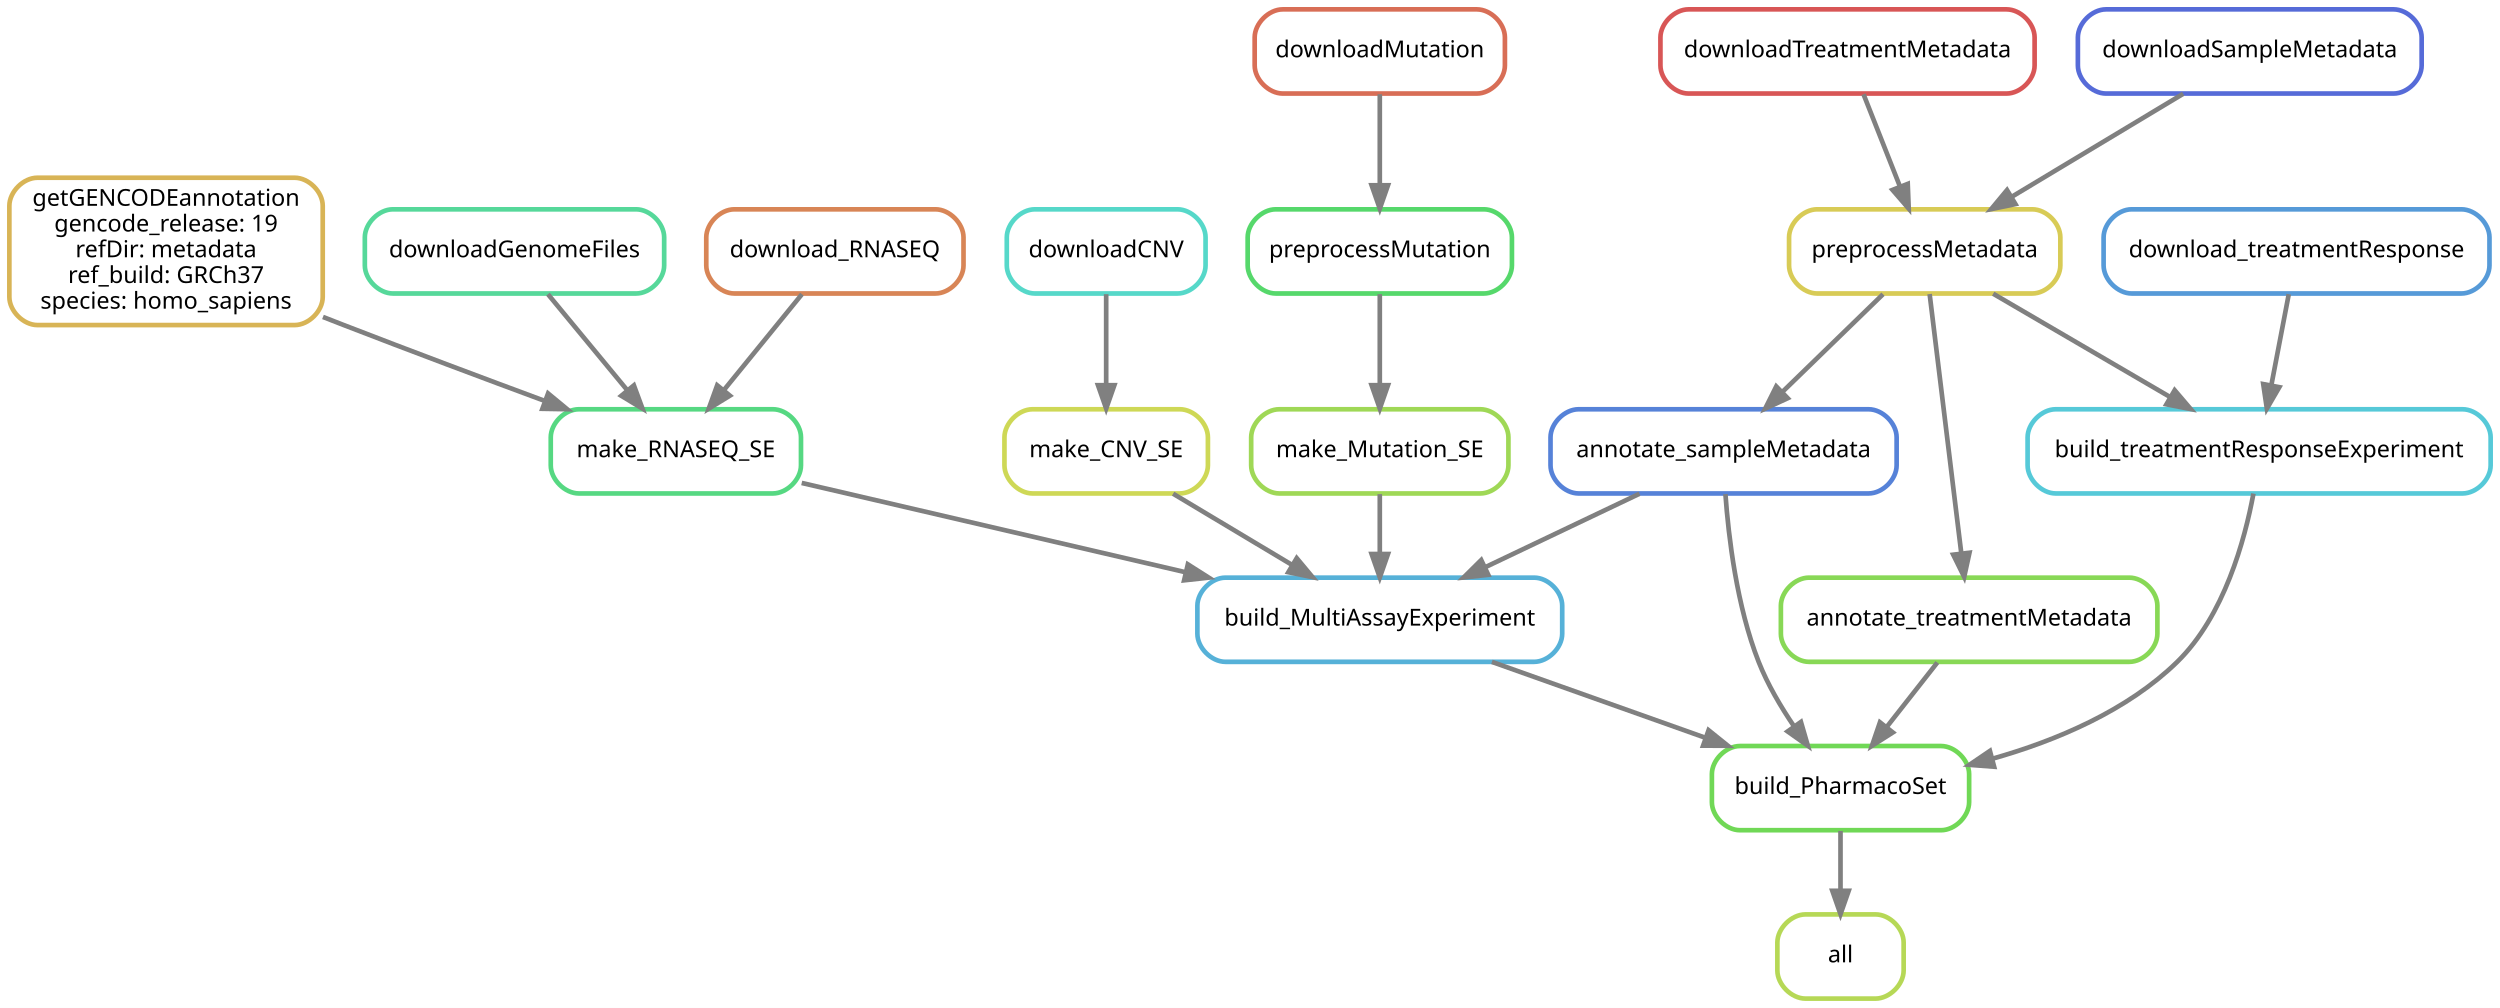
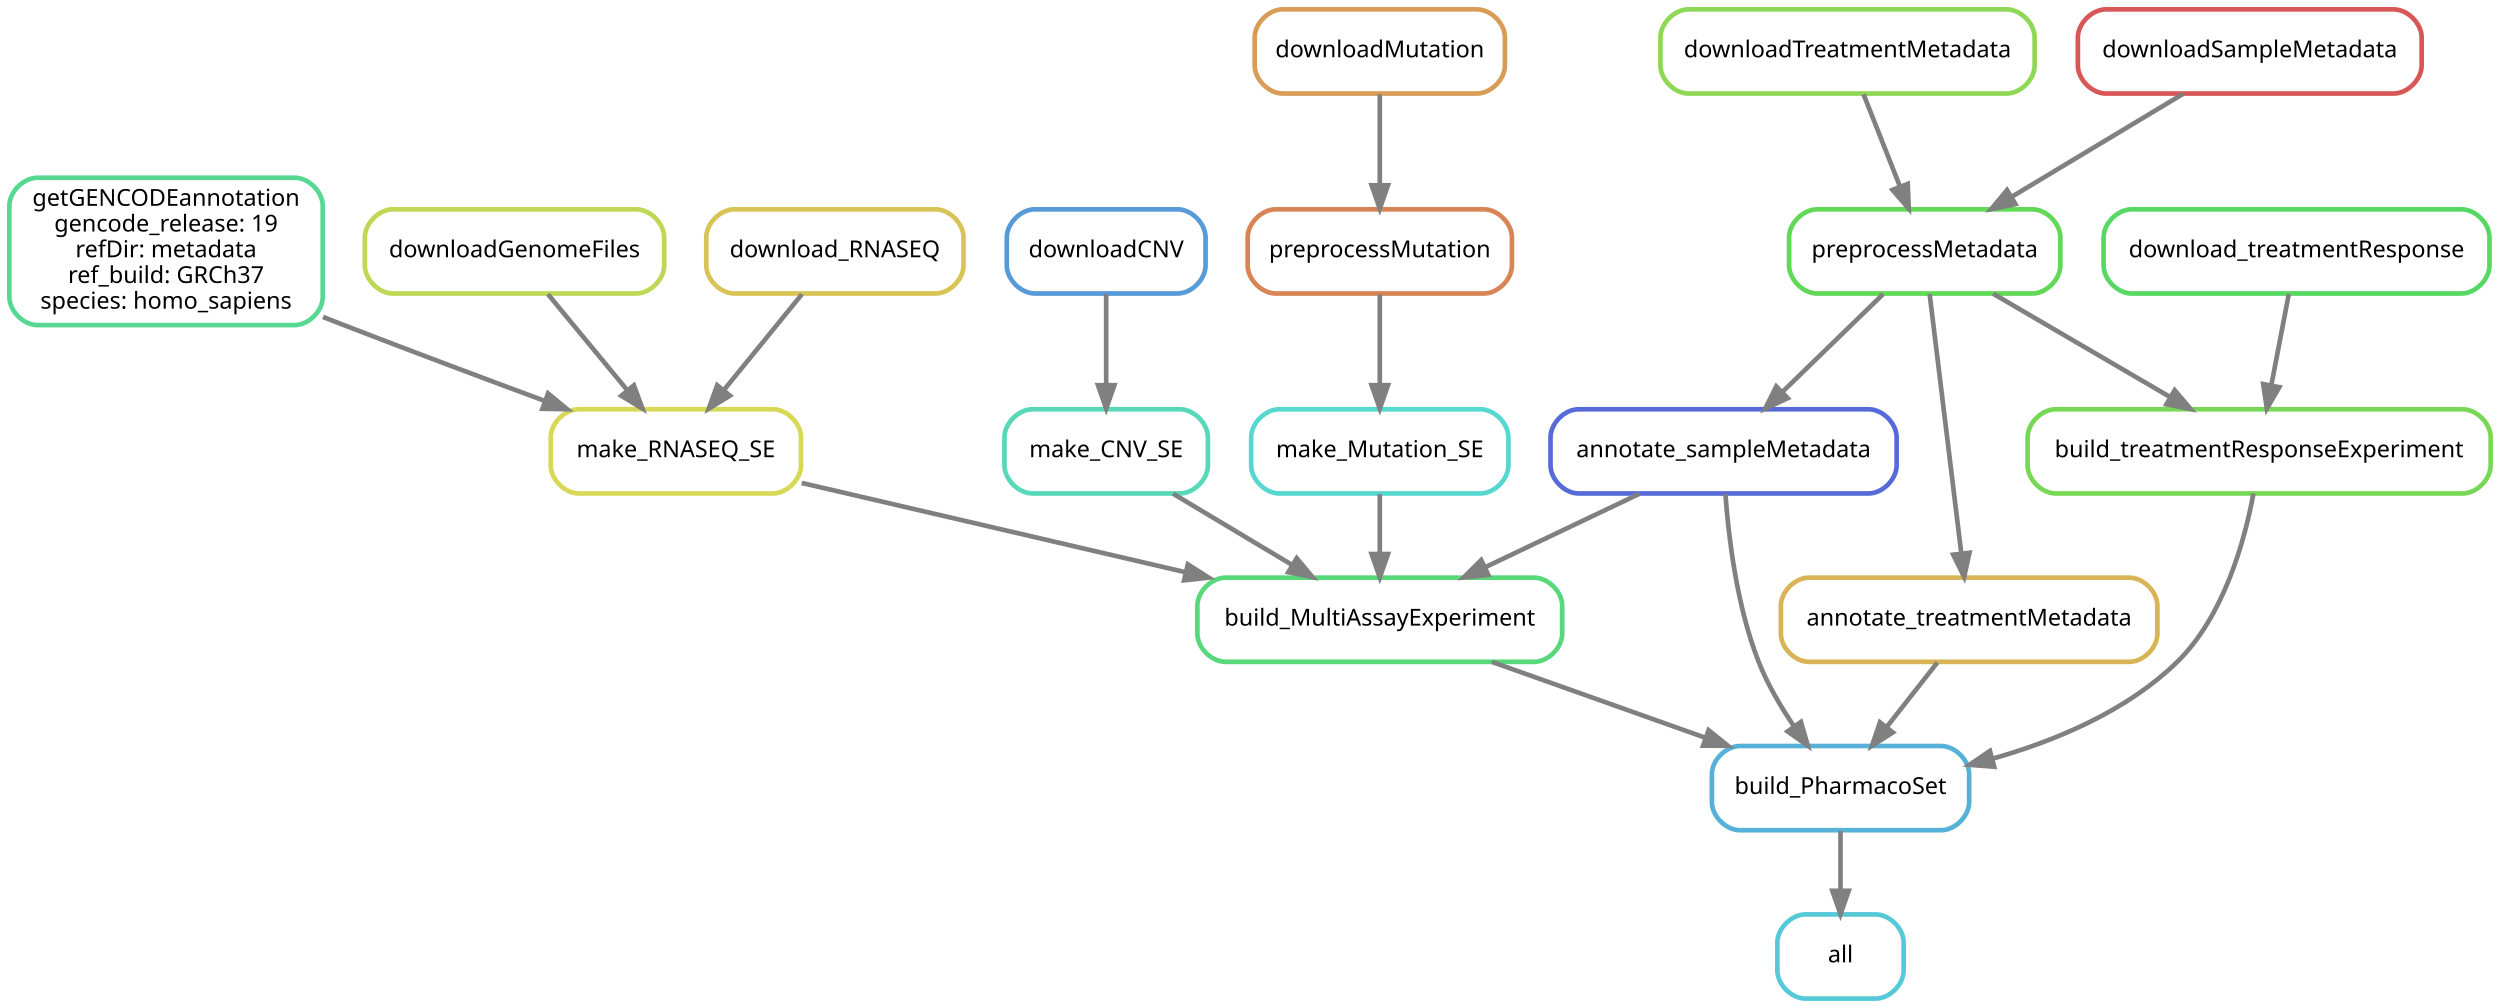
<svg xmlns="http://www.w3.org/2000/svg" width="1069pt" height="431pt" viewBox="0.00 0.00 1069.00 431.00">
  <g id="graph0" class="graph" transform="scale(1 1) rotate(0) translate(4 427)">
    <polygon fill="white" stroke="transparent" points="-4,4 -4,-427 1065,-427 1065,4 -4,4" />
    <g id="node1" class="node">
-       <path fill="none" stroke="#b6d856" stroke-width="2" d="M798,-36C798,-36 768,-36 768,-36 762,-36 756,-30 756,-24 756,-24 756,-12 756,-12 756,-6 762,0 768,0 768,0 798,0 798,0 804,0 810,-6 810,-12 810,-12 810,-24 810,-24 810,-30 804,-36 798,-36" />
+       <path fill="none" stroke="#56c9d8" stroke-width="2" d="M798,-36C798,-36 768,-36 768,-36 762,-36 756,-30 756,-24 756,-24 756,-12 756,-12 756,-6 762,0 768,0 768,0 798,0 798,0 804,0 810,-6 810,-12 810,-12 810,-24 810,-24 810,-30 804,-36 798,-36" />
      <text text-anchor="middle" x="783" y="-15.5" font-family="sans" font-size="10.00">all</text>
    </g>
    <g id="node2" class="node">
-       <path fill="none" stroke="#70d856" stroke-width="2" d="M826,-108C826,-108 740,-108 740,-108 734,-108 728,-102 728,-96 728,-96 728,-84 728,-84 728,-78 734,-72 740,-72 740,-72 826,-72 826,-72 832,-72 838,-78 838,-84 838,-84 838,-96 838,-96 838,-102 832,-108 826,-108" />
+       <path fill="none" stroke="#56b1d8" stroke-width="2" d="M826,-108C826,-108 740,-108 740,-108 734,-108 728,-102 728,-96 728,-96 728,-84 728,-84 728,-78 734,-72 740,-72 740,-72 826,-72 826,-72 832,-72 838,-78 838,-84 838,-84 838,-96 838,-96 838,-102 832,-108 826,-108" />
      <text text-anchor="middle" x="783" y="-87.5" font-family="sans" font-size="10.00">build_PharmacoSet</text>
    </g>
    <g id="edge1" class="edge">
      <path fill="none" stroke="grey" stroke-width="2" d="M783,-71.7C783,-63.98 783,-54.71 783,-46.11" />
      <polygon fill="grey" stroke="grey" stroke-width="2" points="786.5,-46.1 783,-36.1 779.5,-46.1 786.5,-46.1" />
    </g>
    <g id="node3" class="node">
-       <path fill="none" stroke="#56b1d8" stroke-width="2" d="M652,-180C652,-180 520,-180 520,-180 514,-180 508,-174 508,-168 508,-168 508,-156 508,-156 508,-150 514,-144 520,-144 520,-144 652,-144 652,-144 658,-144 664,-150 664,-156 664,-156 664,-168 664,-168 664,-174 658,-180 652,-180" />
+       <path fill="none" stroke="#56d87b" stroke-width="2" d="M652,-180C652,-180 520,-180 520,-180 514,-180 508,-174 508,-168 508,-168 508,-156 508,-156 508,-150 514,-144 520,-144 520,-144 652,-144 652,-144 658,-144 664,-150 664,-156 664,-156 664,-168 664,-168 664,-174 658,-180 652,-180" />
      <text text-anchor="middle" x="586" y="-159.5" font-family="sans" font-size="10.00">build_MultiAssayExperiment</text>
    </g>
    <g id="edge2" class="edge">
      <path fill="none" stroke="grey" stroke-width="2" d="M633.94,-143.97C661.47,-134.19 696.22,-121.84 725.24,-111.52" />
      <polygon fill="grey" stroke="grey" stroke-width="2" points="726.59,-114.76 734.85,-108.11 724.25,-108.16 726.59,-114.76" />
    </g>
    <g id="node4" class="node">
-       <path fill="none" stroke="#56d882" stroke-width="2" d="M326.5,-252C326.5,-252 243.5,-252 243.5,-252 237.5,-252 231.5,-246 231.5,-240 231.5,-240 231.5,-228 231.5,-228 231.5,-222 237.5,-216 243.5,-216 243.5,-216 326.5,-216 326.5,-216 332.5,-216 338.5,-222 338.5,-228 338.5,-228 338.5,-240 338.5,-240 338.5,-246 332.5,-252 326.5,-252" />
+       <path fill="none" stroke="#d6d856" stroke-width="2" d="M326.5,-252C326.5,-252 243.5,-252 243.5,-252 237.5,-252 231.5,-246 231.5,-240 231.5,-240 231.5,-228 231.5,-228 231.5,-222 237.5,-216 243.5,-216 243.5,-216 326.5,-216 326.5,-216 332.5,-216 338.5,-222 338.5,-228 338.5,-228 338.5,-240 338.5,-240 338.5,-246 332.5,-252 326.5,-252" />
      <text text-anchor="middle" x="285" y="-231.5" font-family="sans" font-size="10.00">make_RNASEQ_SE</text>
    </g>
    <g id="edge6" class="edge">
      <path fill="none" stroke="grey" stroke-width="2" d="M338.81,-220.49C384.41,-209.88 450.53,-194.51 502.91,-182.32" />
      <polygon fill="grey" stroke="grey" stroke-width="2" points="503.92,-185.68 512.86,-180.01 502.33,-178.86 503.92,-185.68" />
    </g>
    <g id="node5" class="node">
-       <path fill="none" stroke="#d88556" stroke-width="2" d="M396,-337.5C396,-337.5 310,-337.5 310,-337.5 304,-337.5 298,-331.5 298,-325.5 298,-325.5 298,-313.5 298,-313.5 298,-307.5 304,-301.5 310,-301.5 310,-301.5 396,-301.5 396,-301.5 402,-301.5 408,-307.5 408,-313.5 408,-313.5 408,-325.5 408,-325.5 408,-331.5 402,-337.5 396,-337.5" />
+       <path fill="none" stroke="#d8c356" stroke-width="2" d="M396,-337.5C396,-337.5 310,-337.5 310,-337.5 304,-337.5 298,-331.5 298,-325.5 298,-325.5 298,-313.5 298,-313.5 298,-307.5 304,-301.5 310,-301.5 310,-301.5 396,-301.5 396,-301.5 402,-301.5 408,-307.5 408,-313.5 408,-313.5 408,-325.5 408,-325.5 408,-331.5 402,-337.5 396,-337.5" />
      <text text-anchor="middle" x="353" y="-317" font-family="sans" font-size="10.00">download_RNASEQ</text>
    </g>
    <g id="edge10" class="edge">
      <path fill="none" stroke="grey" stroke-width="2" d="M338.91,-301.2C329.25,-289.33 316.27,-273.39 305.47,-260.13" />
      <polygon fill="grey" stroke="grey" stroke-width="2" points="308.1,-257.82 299.07,-252.28 302.67,-262.24 308.1,-257.82" />
    </g>
    <g id="node6" class="node">
-       <path fill="none" stroke="#d8b456" stroke-width="2" d="M122,-351C122,-351 12,-351 12,-351 6,-351 0,-345 0,-339 0,-339 0,-300 0,-300 0,-294 6,-288 12,-288 12,-288 122,-288 122,-288 128,-288 134,-294 134,-300 134,-300 134,-339 134,-339 134,-345 128,-351 122,-351" />
+       <path fill="none" stroke="#56d892" stroke-width="2" d="M122,-351C122,-351 12,-351 12,-351 6,-351 0,-345 0,-339 0,-339 0,-300 0,-300 0,-294 6,-288 12,-288 12,-288 122,-288 122,-288 128,-288 134,-294 134,-300 134,-300 134,-339 134,-339 134,-345 128,-351 122,-351" />
      <text text-anchor="middle" x="67" y="-339" font-family="sans" font-size="10.00">getGENCODEannotation</text>
      <text text-anchor="middle" x="67" y="-328" font-family="sans" font-size="10.00">gencode_release: 19</text>
      <text text-anchor="middle" x="67" y="-317" font-family="sans" font-size="10.00">refDir: metadata</text>
      <text text-anchor="middle" x="67" y="-306" font-family="sans" font-size="10.00">ref_build: GRCh37</text>
      <text text-anchor="middle" x="67" y="-295" font-family="sans" font-size="10.00">species: homo_sapiens</text>
    </g>
    <g id="edge11" class="edge">
      <path fill="none" stroke="grey" stroke-width="2" d="M134.1,-291.47C137.11,-290.29 140.08,-289.13 143,-288 171.3,-277.04 202.92,-265.2 229.13,-255.49" />
      <polygon fill="grey" stroke="grey" stroke-width="2" points="230.36,-258.77 238.53,-252.02 227.93,-252.21 230.36,-258.77" />
    </g>
    <g id="node7" class="node">
-       <path fill="none" stroke="#56d89a" stroke-width="2" d="M268,-337.5C268,-337.5 164,-337.5 164,-337.5 158,-337.5 152,-331.5 152,-325.5 152,-325.5 152,-313.5 152,-313.5 152,-307.5 158,-301.5 164,-301.5 164,-301.5 268,-301.5 268,-301.5 274,-301.5 280,-307.5 280,-313.5 280,-313.5 280,-325.5 280,-325.5 280,-331.5 274,-337.5 268,-337.5" />
+       <path fill="none" stroke="#bed856" stroke-width="2" d="M268,-337.5C268,-337.5 164,-337.5 164,-337.5 158,-337.5 152,-331.5 152,-325.5 152,-325.5 152,-313.5 152,-313.5 152,-307.5 158,-301.5 164,-301.5 164,-301.5 268,-301.5 268,-301.5 274,-301.5 280,-307.5 280,-313.5 280,-313.5 280,-325.5 280,-325.5 280,-331.5 274,-337.5 268,-337.5" />
      <text text-anchor="middle" x="216" y="-317" font-family="sans" font-size="10.00">downloadGenomeFiles</text>
    </g>
    <g id="edge12" class="edge">
      <path fill="none" stroke="grey" stroke-width="2" d="M230.3,-301.2C240.1,-289.33 253.27,-273.39 264.23,-260.13" />
      <polygon fill="grey" stroke="grey" stroke-width="2" points="267.05,-262.22 270.72,-252.28 261.65,-257.76 267.05,-262.22" />
    </g>
    <g id="node8" class="node">
-       <path fill="none" stroke="#ced856" stroke-width="2" d="M500.5,-252C500.5,-252 437.5,-252 437.5,-252 431.5,-252 425.5,-246 425.5,-240 425.5,-240 425.5,-228 425.5,-228 425.5,-222 431.5,-216 437.5,-216 437.5,-216 500.5,-216 500.5,-216 506.5,-216 512.5,-222 512.5,-228 512.5,-228 512.5,-240 512.5,-240 512.5,-246 506.5,-252 500.5,-252" />
+       <path fill="none" stroke="#56d8b9" stroke-width="2" d="M500.5,-252C500.5,-252 437.5,-252 437.5,-252 431.5,-252 425.5,-246 425.5,-240 425.5,-240 425.5,-228 425.5,-228 425.5,-222 431.5,-216 437.5,-216 437.5,-216 500.5,-216 500.5,-216 506.5,-216 512.5,-222 512.5,-228 512.5,-228 512.5,-240 512.5,-240 512.5,-246 506.5,-252 500.5,-252" />
      <text text-anchor="middle" x="469" y="-231.5" font-family="sans" font-size="10.00">make_CNV_SE</text>
    </g>
    <g id="edge7" class="edge">
      <path fill="none" stroke="grey" stroke-width="2" d="M497.62,-215.88C512.92,-206.72 531.94,-195.34 548.42,-185.48" />
      <polygon fill="grey" stroke="grey" stroke-width="2" points="550.48,-188.33 557.27,-180.19 546.89,-182.32 550.48,-188.33" />
    </g>
    <g id="node9" class="node">
-       <path fill="none" stroke="#56d8c9" stroke-width="2" d="M499.5,-337.5C499.5,-337.5 438.5,-337.5 438.5,-337.5 432.5,-337.5 426.5,-331.5 426.5,-325.5 426.5,-325.5 426.5,-313.5 426.5,-313.5 426.5,-307.5 432.5,-301.5 438.5,-301.5 438.5,-301.5 499.5,-301.5 499.5,-301.5 505.5,-301.5 511.5,-307.5 511.5,-313.5 511.5,-313.5 511.5,-325.5 511.5,-325.5 511.5,-331.5 505.5,-337.5 499.5,-337.5" />
+       <path fill="none" stroke="#569ad8" stroke-width="2" d="M499.5,-337.5C499.5,-337.5 438.5,-337.5 438.5,-337.5 432.5,-337.5 426.5,-331.5 426.5,-325.5 426.5,-325.5 426.5,-313.5 426.5,-313.5 426.5,-307.5 432.5,-301.5 438.5,-301.5 438.5,-301.5 499.5,-301.5 499.5,-301.5 505.5,-301.5 511.5,-307.5 511.5,-313.5 511.5,-313.5 511.5,-325.5 511.5,-325.5 511.5,-331.5 505.5,-337.5 499.5,-337.5" />
      <text text-anchor="middle" x="469" y="-317" font-family="sans" font-size="10.00">downloadCNV</text>
    </g>
    <g id="edge13" class="edge">
      <path fill="none" stroke="grey" stroke-width="2" d="M469,-301.2C469,-290 469,-275.19 469,-262.41" />
      <polygon fill="grey" stroke="grey" stroke-width="2" points="472.5,-262.28 469,-252.28 465.5,-262.28 472.5,-262.28" />
    </g>
    <g id="node10" class="node">
-       <path fill="none" stroke="#9fd856" stroke-width="2" d="M629,-252C629,-252 543,-252 543,-252 537,-252 531,-246 531,-240 531,-240 531,-228 531,-228 531,-222 537,-216 543,-216 543,-216 629,-216 629,-216 635,-216 641,-222 641,-228 641,-228 641,-240 641,-240 641,-246 635,-252 629,-252" />
+       <path fill="none" stroke="#56d8d0" stroke-width="2" d="M629,-252C629,-252 543,-252 543,-252 537,-252 531,-246 531,-240 531,-240 531,-228 531,-228 531,-222 537,-216 543,-216 543,-216 629,-216 629,-216 635,-216 641,-222 641,-228 641,-228 641,-240 641,-240 641,-246 635,-252 629,-252" />
      <text text-anchor="middle" x="586" y="-231.5" font-family="sans" font-size="10.00">make_Mutation_SE</text>
    </g>
    <g id="edge8" class="edge">
      <path fill="none" stroke="grey" stroke-width="2" d="M586,-215.7C586,-207.98 586,-198.71 586,-190.11" />
      <polygon fill="grey" stroke="grey" stroke-width="2" points="589.5,-190.1 586,-180.1 582.5,-190.1 589.5,-190.1" />
    </g>
    <g id="node11" class="node">
-       <path fill="none" stroke="#56d86b" stroke-width="2" d="M630.5,-337.5C630.5,-337.5 541.5,-337.5 541.5,-337.5 535.5,-337.5 529.5,-331.5 529.5,-325.5 529.5,-325.5 529.5,-313.5 529.5,-313.5 529.5,-307.5 535.5,-301.5 541.5,-301.5 541.5,-301.5 630.5,-301.5 630.5,-301.5 636.5,-301.5 642.5,-307.5 642.5,-313.5 642.5,-313.5 642.5,-325.5 642.5,-325.5 642.5,-331.5 636.5,-337.5 630.5,-337.5" />
+       <path fill="none" stroke="#d88556" stroke-width="2" d="M630.5,-337.5C630.5,-337.5 541.5,-337.5 541.5,-337.5 535.5,-337.5 529.5,-331.5 529.5,-325.5 529.5,-325.5 529.5,-313.5 529.5,-313.5 529.5,-307.5 535.5,-301.5 541.5,-301.5 541.5,-301.5 630.5,-301.5 630.5,-301.5 636.5,-301.5 642.5,-307.5 642.5,-313.5 642.5,-313.5 642.5,-325.5 642.5,-325.5 642.5,-331.5 636.5,-337.5 630.5,-337.5" />
      <text text-anchor="middle" x="586" y="-317" font-family="sans" font-size="10.00">preprocessMutation</text>
    </g>
    <g id="edge14" class="edge">
      <path fill="none" stroke="grey" stroke-width="2" d="M586,-301.2C586,-290 586,-275.19 586,-262.41" />
      <polygon fill="grey" stroke="grey" stroke-width="2" points="589.5,-262.28 586,-252.28 582.5,-262.28 589.5,-262.28" />
    </g>
    <g id="node12" class="node">
-       <path fill="none" stroke="#d86e56" stroke-width="2" d="M627.5,-423C627.5,-423 544.5,-423 544.5,-423 538.5,-423 532.5,-417 532.5,-411 532.5,-411 532.5,-399 532.5,-399 532.5,-393 538.5,-387 544.5,-387 544.5,-387 627.5,-387 627.5,-387 633.5,-387 639.5,-393 639.5,-399 639.5,-399 639.5,-411 639.5,-411 639.5,-417 633.5,-423 627.5,-423" />
+       <path fill="none" stroke="#d89c56" stroke-width="2" d="M627.5,-423C627.5,-423 544.5,-423 544.5,-423 538.5,-423 532.5,-417 532.5,-411 532.5,-411 532.5,-399 532.5,-399 532.5,-393 538.5,-387 544.5,-387 544.5,-387 627.5,-387 627.5,-387 633.5,-387 639.5,-393 639.5,-399 639.5,-399 639.5,-411 639.5,-411 639.5,-417 633.5,-423 627.5,-423" />
      <text text-anchor="middle" x="586" y="-402.5" font-family="sans" font-size="10.00">downloadMutation</text>
    </g>
    <g id="edge15" class="edge">
      <path fill="none" stroke="grey" stroke-width="2" d="M586,-386.7C586,-375.5 586,-360.69 586,-347.91" />
      <polygon fill="grey" stroke="grey" stroke-width="2" points="589.5,-347.78 586,-337.78 582.5,-347.78 589.5,-347.78" />
    </g>
    <g id="node13" class="node">
-       <path fill="none" stroke="#5682d8" stroke-width="2" d="M795,-252C795,-252 671,-252 671,-252 665,-252 659,-246 659,-240 659,-240 659,-228 659,-228 659,-222 665,-216 671,-216 671,-216 795,-216 795,-216 801,-216 807,-222 807,-228 807,-228 807,-240 807,-240 807,-246 801,-252 795,-252" />
+       <path fill="none" stroke="#566bd8" stroke-width="2" d="M795,-252C795,-252 671,-252 671,-252 665,-252 659,-246 659,-240 659,-240 659,-228 659,-228 659,-222 665,-216 671,-216 671,-216 795,-216 795,-216 801,-216 807,-222 807,-228 807,-228 807,-240 807,-240 807,-246 801,-252 795,-252" />
      <text text-anchor="middle" x="733" y="-231.5" font-family="sans" font-size="10.00">annotate_sampleMetadata</text>
    </g>
    <g id="edge5" class="edge">
      <path fill="none" stroke="grey" stroke-width="2" d="M733.79,-215.71C735.12,-197.35 738.64,-167.76 748,-144 751.78,-134.41 757.47,-124.75 763.17,-116.36" />
      <polygon fill="grey" stroke="grey" stroke-width="2" points="766.08,-118.3 769.03,-108.12 760.38,-114.24 766.08,-118.3" />
    </g>
    <g id="edge9" class="edge">
      <path fill="none" stroke="grey" stroke-width="2" d="M697.04,-215.88C677.12,-206.39 652.18,-194.51 630.98,-184.42" />
      <polygon fill="grey" stroke="grey" stroke-width="2" points="632.38,-181.21 621.84,-180.07 629.37,-187.53 632.38,-181.21" />
    </g>
    <g id="node14" class="node">
-       <path fill="none" stroke="#d8cb56" stroke-width="2" d="M865,-337.5C865,-337.5 773,-337.5 773,-337.5 767,-337.5 761,-331.5 761,-325.5 761,-325.5 761,-313.5 761,-313.5 761,-307.5 767,-301.5 773,-301.5 773,-301.5 865,-301.5 865,-301.5 871,-301.5 877,-307.5 877,-313.5 877,-313.5 877,-325.5 877,-325.5 877,-331.5 871,-337.5 865,-337.5" />
+       <path fill="none" stroke="#61d856" stroke-width="2" d="M865,-337.5C865,-337.5 773,-337.5 773,-337.5 767,-337.5 761,-331.5 761,-325.5 761,-325.5 761,-313.5 761,-313.5 761,-307.5 767,-301.5 773,-301.5 773,-301.5 865,-301.5 865,-301.5 871,-301.5 877,-307.5 877,-313.5 877,-313.5 877,-325.5 877,-325.5 877,-331.5 871,-337.5 865,-337.5" />
      <text text-anchor="middle" x="819" y="-317" font-family="sans" font-size="10.00">preprocessMetadata</text>
    </g>
    <g id="edge16" class="edge">
      <path fill="none" stroke="grey" stroke-width="2" d="M801.18,-301.2C788.73,-289.11 771.92,-272.79 758.11,-259.38" />
      <polygon fill="grey" stroke="grey" stroke-width="2" points="760.41,-256.73 750.8,-252.28 755.53,-261.76 760.41,-256.73" />
    </g>
    <g id="node17" class="node">
-       <path fill="none" stroke="#56c9d8" stroke-width="2" d="M1049,-252C1049,-252 875,-252 875,-252 869,-252 863,-246 863,-240 863,-240 863,-228 863,-228 863,-222 869,-216 875,-216 875,-216 1049,-216 1049,-216 1055,-216 1061,-222 1061,-228 1061,-228 1061,-240 1061,-240 1061,-246 1055,-252 1049,-252" />
+       <path fill="none" stroke="#78d856" stroke-width="2" d="M1049,-252C1049,-252 875,-252 875,-252 869,-252 863,-246 863,-240 863,-240 863,-228 863,-228 863,-222 869,-216 875,-216 875,-216 1049,-216 1049,-216 1055,-216 1061,-222 1061,-228 1061,-228 1061,-240 1061,-240 1061,-246 1055,-252 1049,-252" />
      <text text-anchor="middle" x="962" y="-231.5" font-family="sans" font-size="10.00">build_treatmentResponseExperiment</text>
    </g>
    <g id="edge20" class="edge">
      <path fill="none" stroke="grey" stroke-width="2" d="M848.28,-301.4C870.16,-288.62 900.27,-271.05 924,-257.19" />
      <polygon fill="grey" stroke="grey" stroke-width="2" points="925.89,-260.14 932.76,-252.08 922.36,-254.1 925.89,-260.14" />
    </g>
    <g id="node19" class="node">
-       <path fill="none" stroke="#88d856" stroke-width="2" d="M906.5,-180C906.5,-180 769.5,-180 769.5,-180 763.5,-180 757.5,-174 757.5,-168 757.5,-168 757.5,-156 757.5,-156 757.5,-150 763.5,-144 769.5,-144 769.5,-144 906.5,-144 906.5,-144 912.5,-144 918.5,-150 918.5,-156 918.5,-156 918.5,-168 918.5,-168 918.5,-174 912.5,-180 906.5,-180" />
+       <path fill="none" stroke="#d8b456" stroke-width="2" d="M906.5,-180C906.5,-180 769.5,-180 769.5,-180 763.5,-180 757.5,-174 757.5,-168 757.5,-168 757.5,-156 757.5,-156 757.5,-150 763.5,-144 769.5,-144 769.5,-144 906.5,-144 906.5,-144 912.5,-144 918.5,-150 918.5,-156 918.5,-156 918.5,-168 918.5,-168 918.5,-174 912.5,-180 906.5,-180" />
      <text text-anchor="middle" x="838" y="-159.5" font-family="sans" font-size="10.00">annotate_treatmentMetadata</text>
    </g>
    <g id="edge21" class="edge">
      <path fill="none" stroke="grey" stroke-width="2" d="M821.11,-301.26C824.39,-274.41 830.75,-222.35 834.66,-190.34" />
      <polygon fill="grey" stroke="grey" stroke-width="2" points="838.15,-190.66 835.88,-180.31 831.2,-189.81 838.15,-190.66" />
    </g>
    <g id="node15" class="node">
-       <path fill="none" stroke="#566bd8" stroke-width="2" d="M1019.5,-423C1019.5,-423 896.5,-423 896.5,-423 890.5,-423 884.5,-417 884.5,-411 884.5,-411 884.5,-399 884.5,-399 884.5,-393 890.5,-387 896.5,-387 896.5,-387 1019.5,-387 1019.5,-387 1025.5,-387 1031.5,-393 1031.5,-399 1031.5,-399 1031.5,-411 1031.5,-411 1031.5,-417 1025.5,-423 1019.5,-423" />
+       <path fill="none" stroke="#d85656" stroke-width="2" d="M1019.5,-423C1019.5,-423 896.5,-423 896.5,-423 890.5,-423 884.5,-417 884.5,-411 884.5,-411 884.5,-399 884.5,-399 884.5,-393 890.5,-387 896.5,-387 896.5,-387 1019.5,-387 1019.5,-387 1025.5,-387 1031.5,-393 1031.5,-399 1031.5,-399 1031.5,-411 1031.5,-411 1031.5,-417 1025.5,-423 1019.5,-423" />
      <text text-anchor="middle" x="958" y="-402.5" font-family="sans" font-size="10.00">downloadSampleMetadata</text>
    </g>
    <g id="edge17" class="edge">
      <path fill="none" stroke="grey" stroke-width="2" d="M929.54,-386.9C908.36,-374.18 879.27,-356.7 856.24,-342.87" />
      <polygon fill="grey" stroke="grey" stroke-width="2" points="857.8,-339.73 847.43,-337.58 854.2,-345.73 857.8,-339.73" />
    </g>
    <g id="node16" class="node">
-       <path fill="none" stroke="#d85656" stroke-width="2" d="M854,-423C854,-423 718,-423 718,-423 712,-423 706,-417 706,-411 706,-411 706,-399 706,-399 706,-393 712,-387 718,-387 718,-387 854,-387 854,-387 860,-387 866,-393 866,-399 866,-399 866,-411 866,-411 866,-417 860,-423 854,-423" />
+       <path fill="none" stroke="#8fd856" stroke-width="2" d="M854,-423C854,-423 718,-423 718,-423 712,-423 706,-417 706,-411 706,-411 706,-399 706,-399 706,-393 712,-387 718,-387 718,-387 854,-387 854,-387 860,-387 866,-393 866,-399 866,-399 866,-411 866,-411 866,-417 860,-423 854,-423" />
      <text text-anchor="middle" x="786" y="-402.5" font-family="sans" font-size="10.00">downloadTreatmentMetadata</text>
    </g>
    <g id="edge18" class="edge">
      <path fill="none" stroke="grey" stroke-width="2" d="M792.84,-386.7C797.35,-375.28 803.35,-360.09 808.47,-347.14" />
      <polygon fill="grey" stroke="grey" stroke-width="2" points="811.75,-348.37 812.17,-337.78 805.24,-345.79 811.75,-348.37" />
    </g>
    <g id="edge3" class="edge">
      <path fill="none" stroke="grey" stroke-width="2" d="M959.57,-215.95C955.89,-196.12 947.06,-163.62 927,-144 905.63,-123.1 875.32,-110.33 848.02,-102.59" />
      <polygon fill="grey" stroke="grey" stroke-width="2" points="848.69,-99.15 838.12,-99.96 846.89,-105.91 848.69,-99.15" />
    </g>
    <g id="node18" class="node">
-       <path fill="none" stroke="#569ad8" stroke-width="2" d="M1048.5,-337.5C1048.5,-337.5 907.5,-337.5 907.5,-337.5 901.5,-337.5 895.5,-331.5 895.5,-325.5 895.5,-325.5 895.5,-313.5 895.5,-313.5 895.5,-307.5 901.5,-301.5 907.5,-301.5 907.5,-301.5 1048.5,-301.5 1048.5,-301.5 1054.5,-301.5 1060.5,-307.5 1060.5,-313.5 1060.5,-313.5 1060.5,-325.5 1060.5,-325.5 1060.5,-331.5 1054.5,-337.5 1048.5,-337.5" />
+       <path fill="none" stroke="#56d863" stroke-width="2" d="M1048.5,-337.5C1048.5,-337.5 907.5,-337.5 907.5,-337.5 901.5,-337.5 895.5,-331.5 895.5,-325.5 895.5,-325.5 895.5,-313.5 895.5,-313.5 895.5,-307.5 901.5,-301.5 907.5,-301.5 907.5,-301.5 1048.5,-301.5 1048.5,-301.5 1054.5,-301.5 1060.5,-307.5 1060.5,-313.5 1060.5,-313.5 1060.5,-325.5 1060.5,-325.5 1060.5,-331.5 1054.5,-337.5 1048.5,-337.5" />
      <text text-anchor="middle" x="978" y="-317" font-family="sans" font-size="10.00">download_treatmentResponse</text>
    </g>
    <g id="edge19" class="edge">
      <path fill="none" stroke="grey" stroke-width="2" d="M974.68,-301.2C972.54,-290 969.7,-275.19 967.25,-262.41" />
      <polygon fill="grey" stroke="grey" stroke-width="2" points="970.63,-261.44 965.31,-252.28 963.76,-262.76 970.63,-261.44" />
    </g>
    <g id="edge4" class="edge">
      <path fill="none" stroke="grey" stroke-width="2" d="M824.4,-143.7C817.88,-135.39 809.93,-125.28 802.75,-116.14" />
      <polygon fill="grey" stroke="grey" stroke-width="2" points="805.37,-113.81 796.44,-108.1 799.87,-118.13 805.37,-113.81" />
    </g>
  </g>
</svg>
